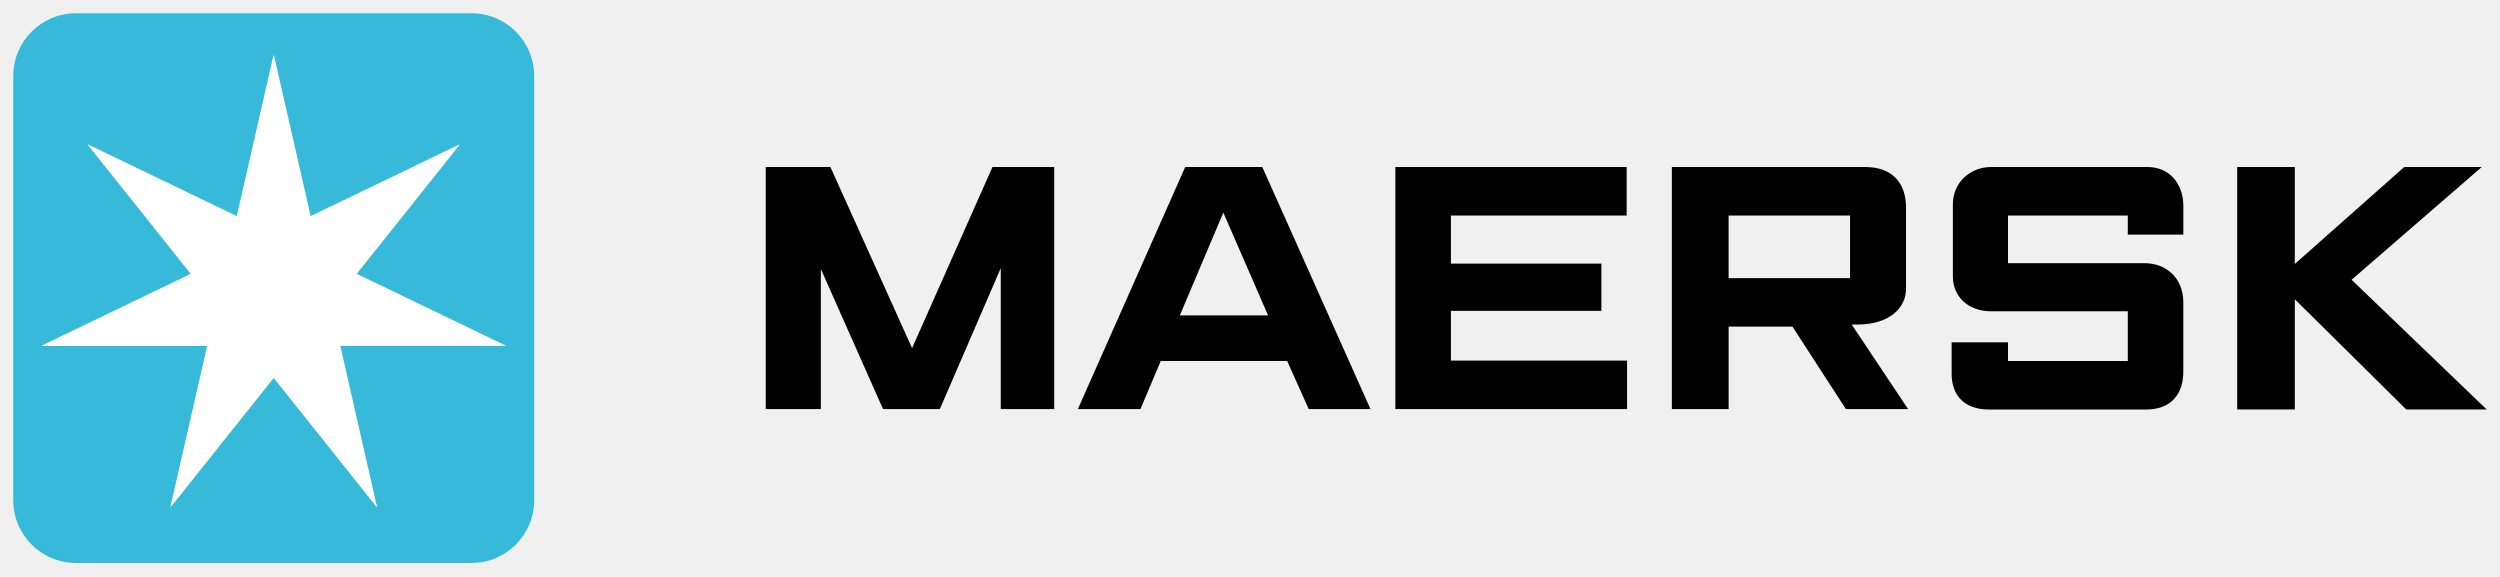
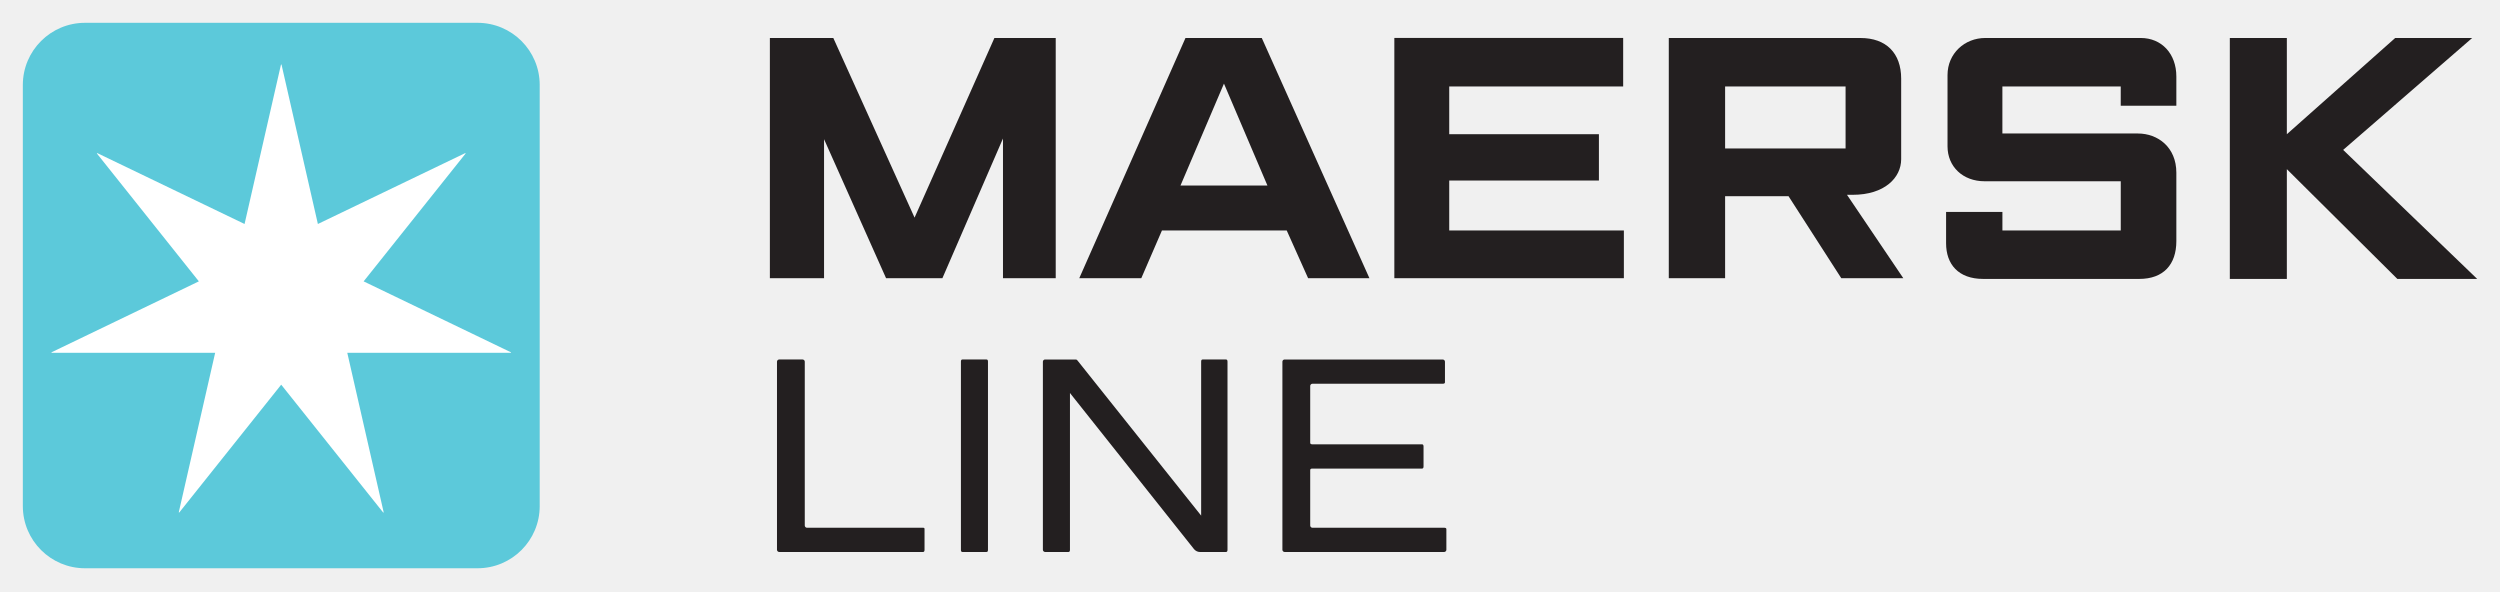
- <svg xmlns="http://www.w3.org/2000/svg" version="1.1" viewBox="0 0 188.481 43.444">
-   <path fill-rule="nonzero" fill="#000" d="m57.731,12.592,0,18.25,4.156,0,0-10.562,4.688,10.562,4.281,0,4.594-10.625,0,10.625,4.031,0,0-18.25-4.656,0-6.062,13.656-6.156-13.656-4.875,0zm31.625,0-8.094,18.25,4.719,0,1.531-3.625,9.531,0,1.625,3.625,4.656,0-8.156-18.25-5.812,0zm15.844,0,0,18.25,17.469,0,0-3.656-13.281,0,0-3.75,11.344,0,0-3.562-11.344,0,0-3.625,13.25,0,0-3.656-17.438,0zm20.844,0,0,18.25,4.281,0,0-6.219,4.812,0,4.031,6.219,4.688,0-4.25-6.375c0.145,0,0.301,0.006,0.438,0,2.422,0,3.656-1.276,3.656-2.688v-6.125c0-1.935-1.115-3.062-3.062-3.062h-14.594zm24.062,0c-1.574,0-2.875,1.173-2.875,2.812v5.438c0,1.539,1.194,2.625,2.844,2.625h10.344v3.75h-9.031v-1.406h-4.25v2.375c0,1.587,0.925,2.688,2.812,2.688h1.438,10.406c1.841,0,2.812-1.1,2.812-2.875v-5.188c0-1.939-1.385-2.969-2.906-2.969h-10.312v-3.594h9.031v1.438h4.188v-2.156c0-1.722-1.091-2.938-2.688-2.938h-11.812zm18.562,0,0,18.281,4.344,0,0-8.312,8.406,8.312,6.062,0-10.188-9.781,9.812-8.5-5.844,0-8.25,7.312,0-7.312-4.344,0zm-76.438,3.438,3.375,7.75-6.656,0,3.281-7.75zm38.094,0.219,9.156,0,0,4.719-9.156,0,0-4.719z" />
-   <path d="m40.273,37.719c0,2.61-2.115,4.725-4.724,4.725h-29.824c-2.61,0-4.725-2.115-4.725-4.725v-31.994c0-2.61,2.115-4.725,4.725-4.725h29.824c2.609,0,4.724,2.115,4.724,4.725v31.994z" fill-rule="nonzero" fill="#37bad9" />
-   <path d="m26.896,20.646,7.75-9.719-0.024-0.031-11.2,5.394-2.766-12.119-0.04,0-2.766,12.119-11.2-5.394-0.025,0.031,7.751,9.719-11.2,5.394,0.009,0.039,12.431,0-2.766,12.12,0.035,0.016,7.751-9.719,7.751,9.719,0.034-0.018-2.765-12.119,12.431,0,0.009-0.039-11.2-5.394z" fill-rule="nonzero" fill="#FFF" />
+ <svg xmlns="http://www.w3.org/2000/svg" version="1.1" viewBox="0 0 109.593 25.911">
+   <path d="m23.659,22.185c0,1.506-1.22,2.726-2.726,2.726h-17.206c-1.505,0-2.726-1.22-2.726-2.726v-18.46c0-1.505,1.221-2.725,2.726-2.725h17.206c1.506,0,2.726,1.22,2.726,2.725v18.46z" fill-rule="nonzero" fill="#5cc9da" />
+   <path fill="#231f20" d="m33.749,1.665,0,10.531,2.375,0,0-6.094,2.719,6.094,2.469,0,2.656-6.125,0,6.125,2.312,0,0-10.531-2.688,0-3.5,7.875-3.562-7.875-2.781,0zm18.219,0-4.656,10.531,2.719,0,0.906-2.094,5.469,0,0.938,2.094,2.688,0-4.719-10.531-3.344,0zm9.156,0,0,10.531,10.062,0,0-2.094-7.656,0,0-2.188,6.562,0,0-2.031-6.562,0,0-2.094,7.625,0,0-2.125-10.031,0zm12.031,0,0,10.531,2.469,0,0-3.594,2.781,0,2.312,3.594,2.719,0-2.469-3.656c0.084,0,0.17,0.004,0.25,0,1.397,0,2.125-0.749,2.125-1.562v-3.531c0-1.116-0.656-1.781-1.781-1.781h-8.406zm13.875,0c-0.906,0-1.656,0.68-1.656,1.625v3.125c0,0.89,0.672,1.531,1.625,1.531h5.969v2.156h-5.188v-0.812h-2.469v1.375c0,0.916,0.536,1.562,1.625,1.562h0.844,6c1.064,0,1.625-0.634,1.625-1.656v-3c0-1.119-0.81-1.719-1.688-1.719h-5.938v-2.062h5.188v0.844h2.438v-1.281c0-0.995-0.642-1.688-1.562-1.688h-6.812zm10.719,0,0,10.562,2.5,0,0-4.812,4.844,4.812,3.5,0-5.875-5.656,5.656-4.906-3.375,0-4.75,4.219,0-4.219-2.5,0zm-44.094,2,1.906,4.469-3.812,0,1.906-4.469zm21.969,0.125,5.281,0,0,2.719-5.281,0,0-2.719zm-41.469,11.969c-0.048,0-0.094,0.045-0.094,0.094v8.25c0,0.049,0.046,0.094,0.094,0.094h6.312c0.048,0,0.062-0.045,0.062-0.094v-0.906c0-0.05-0.015-0.062-0.062-0.062h-5.094c-0.048,0-0.094-0.046-0.094-0.094v-7.188c0-0.049-0.045-0.094-0.094-0.094h-1.031zm8.031,0c-0.049,0-0.062,0.045-0.062,0.094v8.25c0,0.048,0.014,0.094,0.062,0.094h1.062c0.05,0,0.062-0.046,0.062-0.094v-8.25c0-0.049-0.013-0.094-0.062-0.094h-1.062zm3.625,0c-0.048,0-0.094,0.045-0.094,0.094v8.25c0,0.048,0.046,0.094,0.094,0.094h1.031c0.049,0,0.062-0.046,0.062-0.094v-6.875l5.438,6.844c0.059,0.071,0.155,0.125,0.25,0.125h1.156c0.049,0,0.062-0.046,0.062-0.094v-8.25c0-0.049-0.014-0.094-0.062-0.094h-1.031c-0.049,0-0.062,0.045-0.062,0.094v6.75l-5.406-6.781c-0.022-0.035-0.046-0.062-0.094-0.062h-1.344zm10.5,0c-0.049,0-0.094,0.045-0.094,0.094v8.25c0,0.048,0.045,0.094,0.094,0.094h7c0.049,0,0.094-0.046,0.094-0.094v-0.906c0-0.05-0.045-0.062-0.094-0.062h-5.781c-0.046,0-0.094-0.046-0.094-0.094v-2.438c0-0.049,0.048-0.062,0.094-0.062h4.812c0.046,0,0.062-0.045,0.062-0.094v-0.875c0-0.048-0.016-0.094-0.062-0.094h-4.812c-0.046,0-0.094-0.014-0.094-0.062v-2.5c0-0.05,0.048-0.094,0.094-0.094h5.719c0.048,0,0.094-0.014,0.094-0.062v-0.906c0-0.049-0.046-0.094-0.094-0.094h-6.938z" fill-rule="nonzero" />
+   <path d="m15.941,12.334,4.471-5.606-0.014-0.018-6.463,3.109-1.595-6.991-0.022,0-1.597,6.991-6.461-3.109-0.013,0.018,4.47,5.606-6.463,3.112,0.007,0.021,7.171,0-1.596,6.994,0.021,0.007,4.47-5.605,4.471,5.605,0.022-0.007-1.596-6.994,7.174,0,0.004-0.021-6.463-3.112z" fill-rule="nonzero" fill="#FFF" />
</svg>
